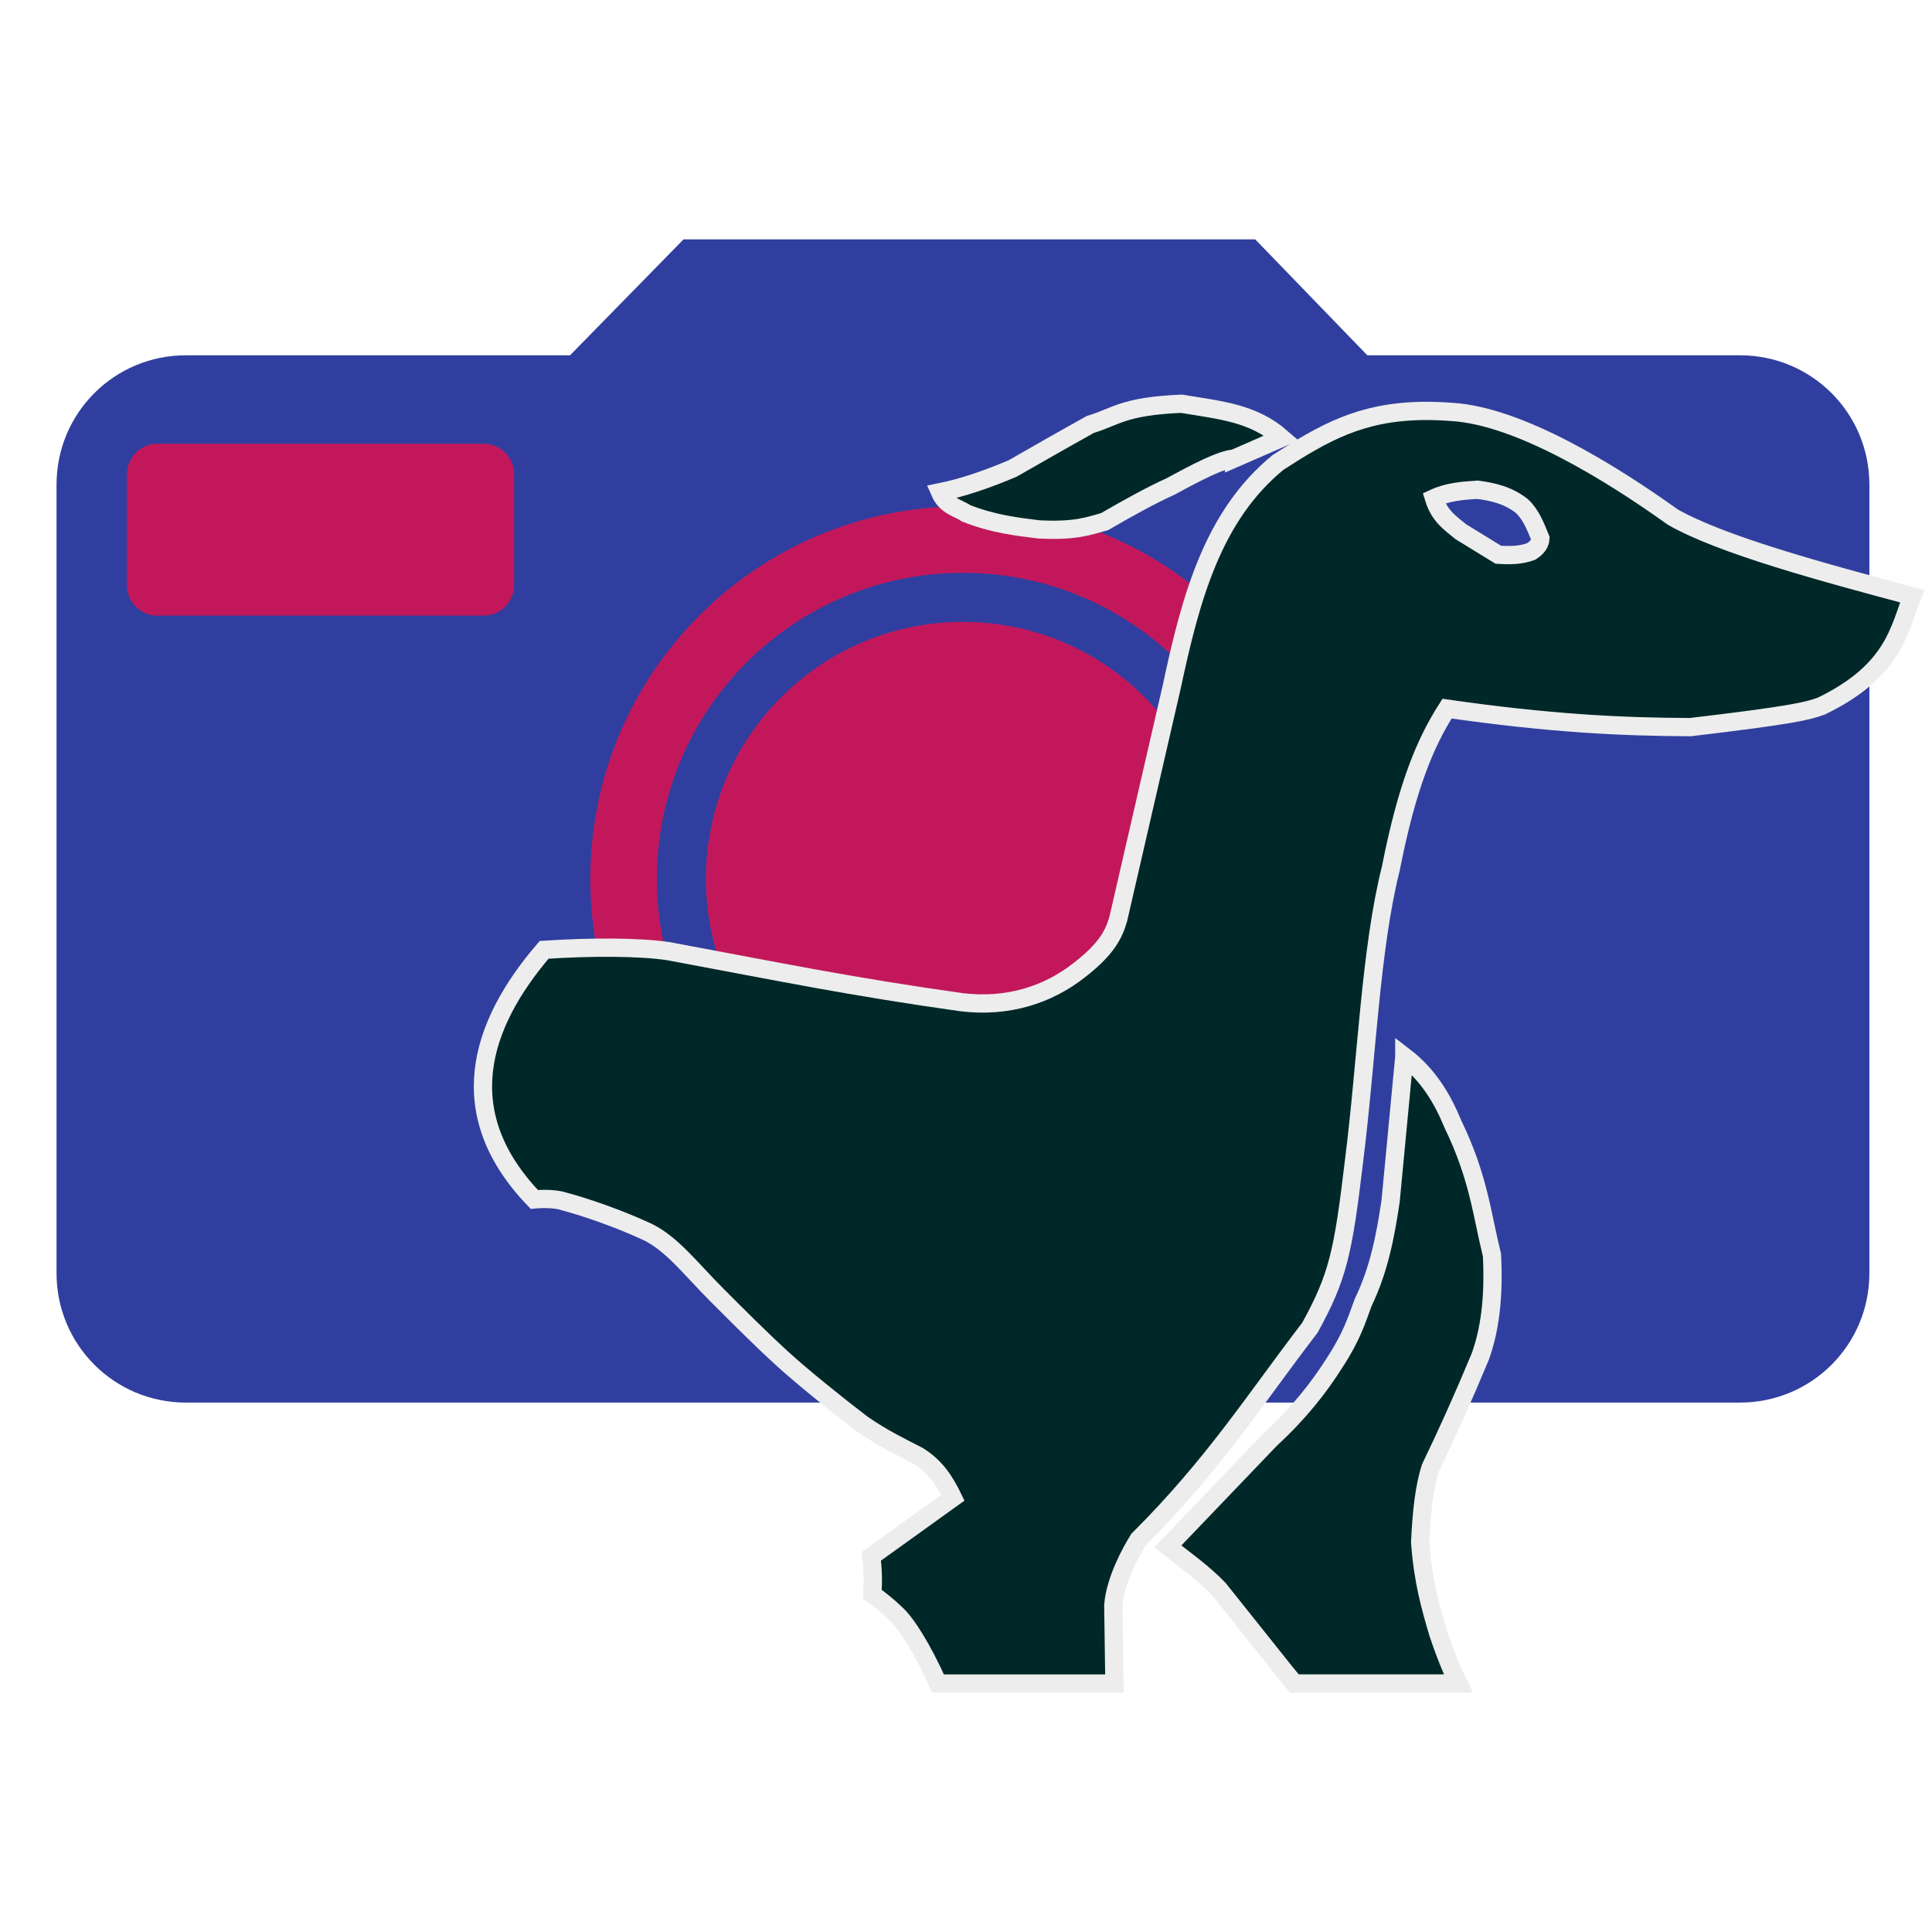
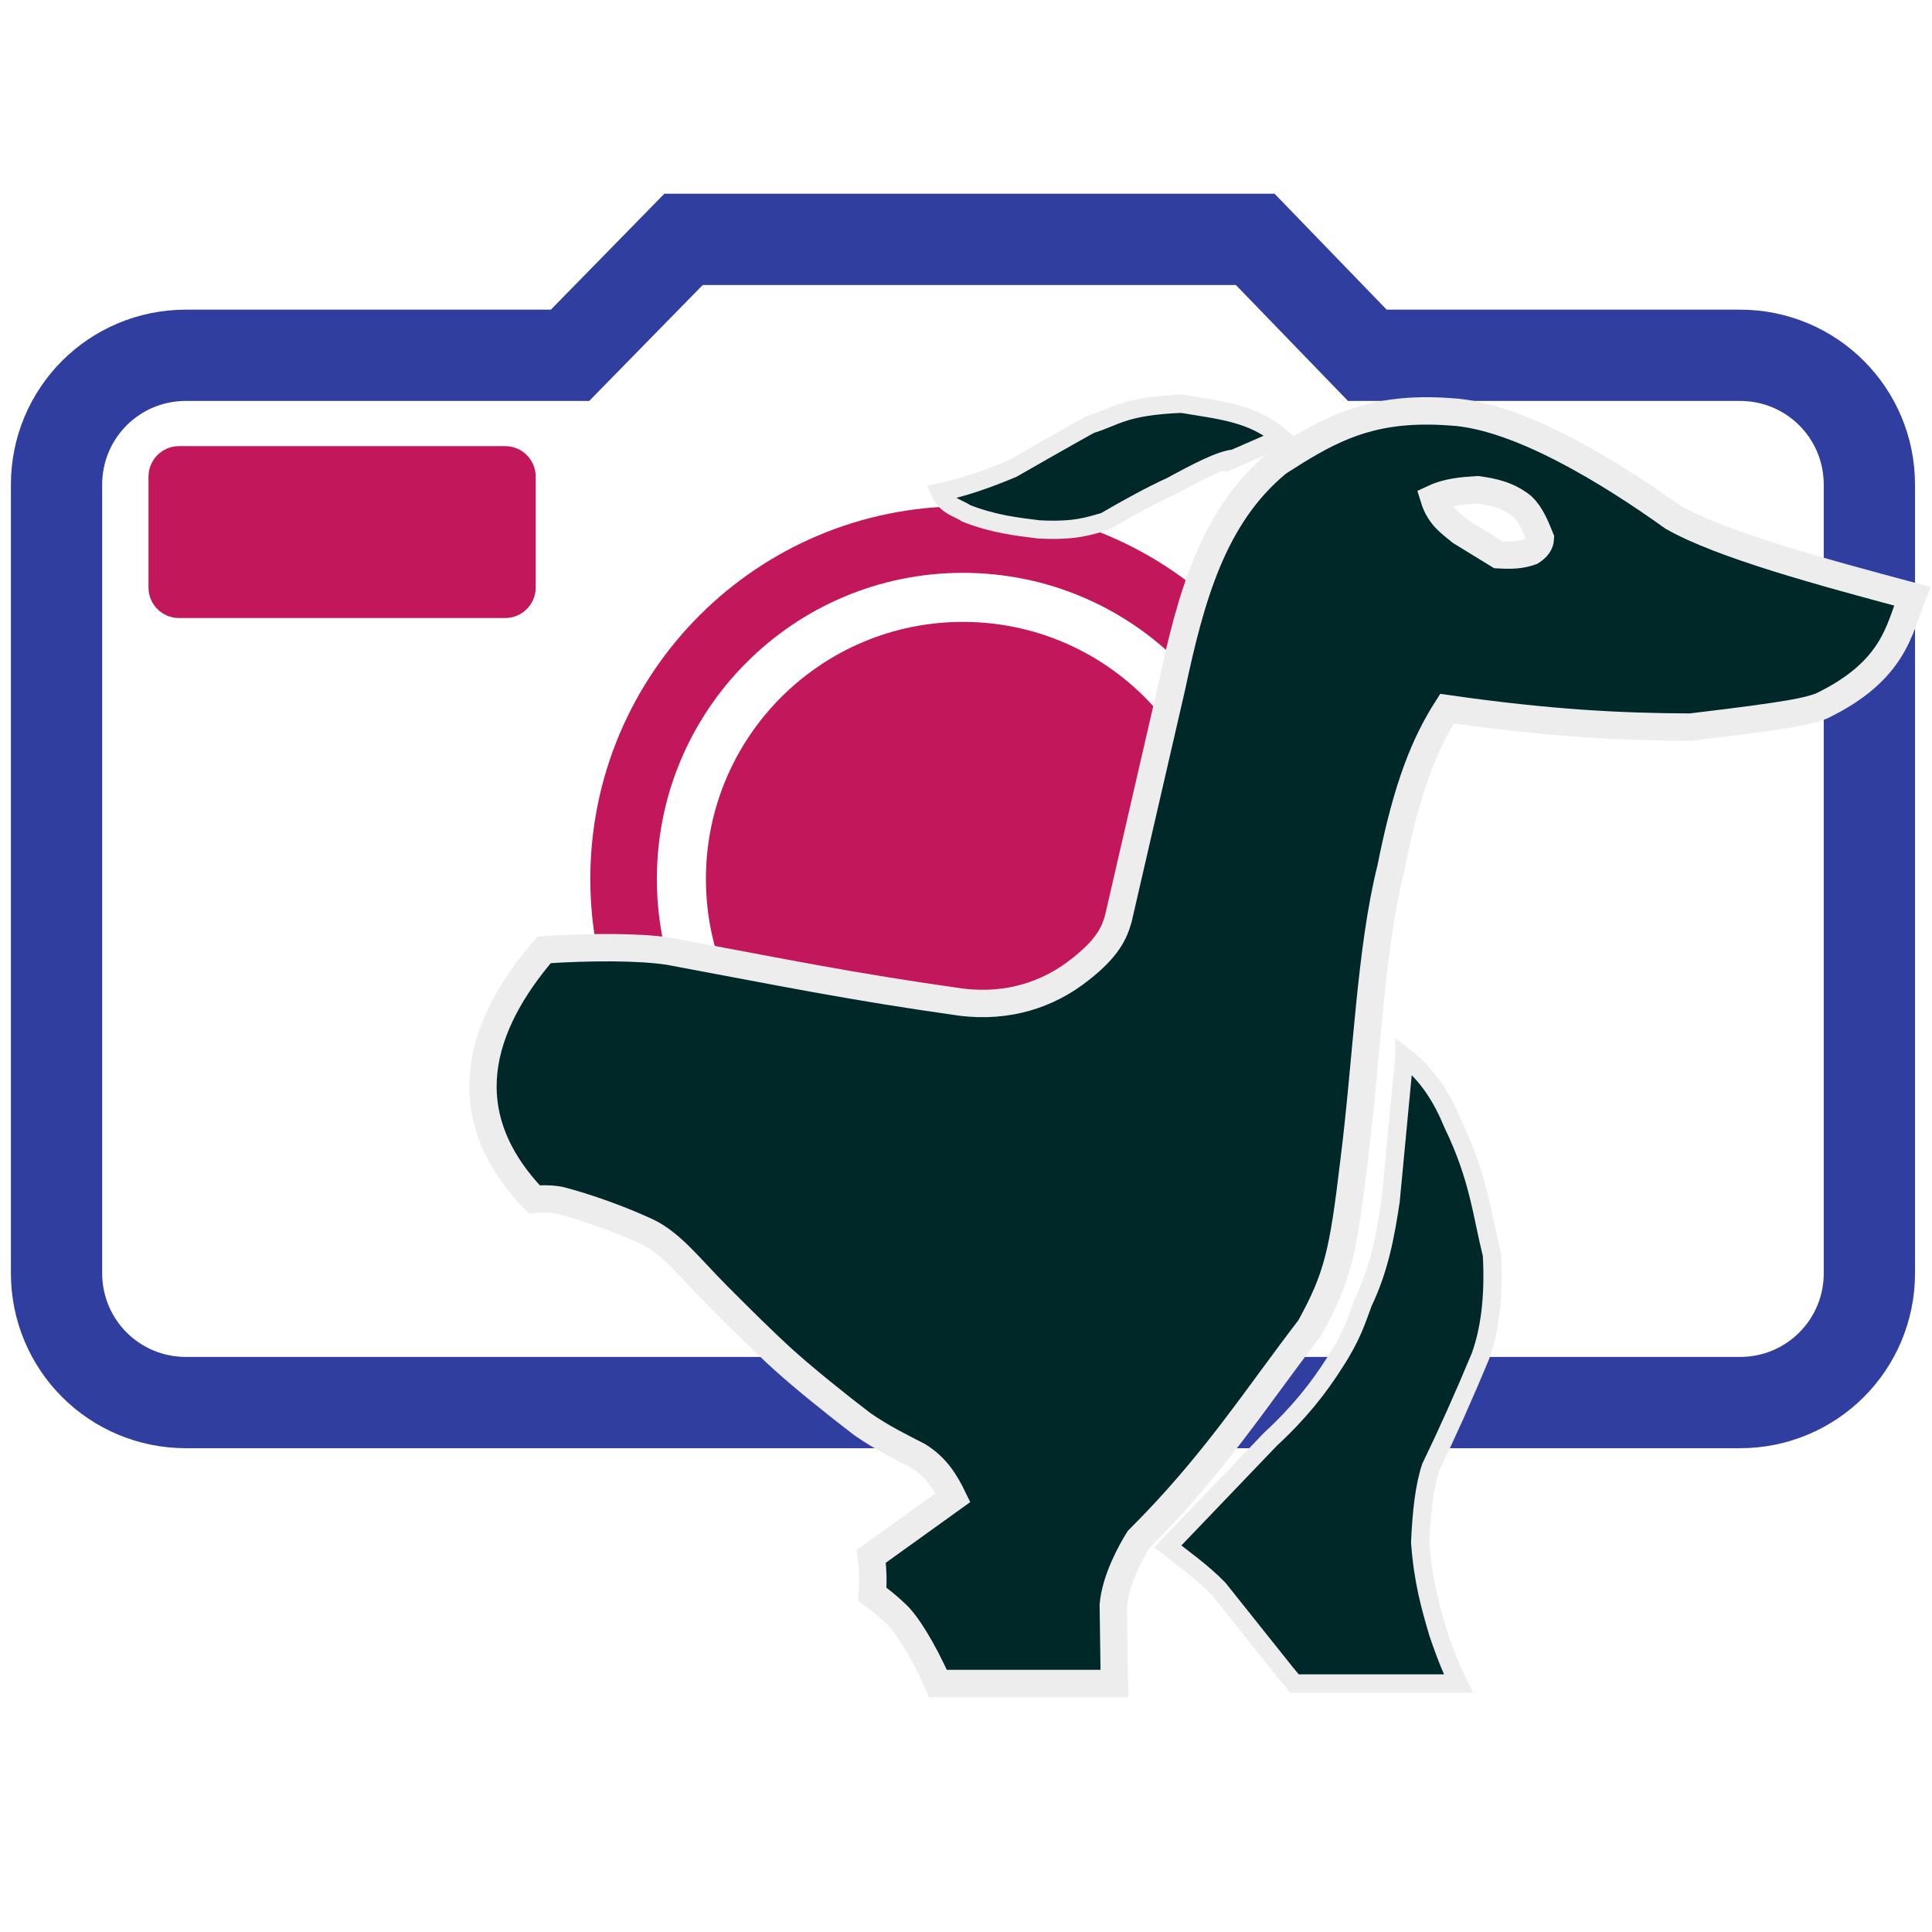
<svg xmlns="http://www.w3.org/2000/svg" width="800" height="800" viewBox="0 0 211.667 211.667" version="1.1" id="svg1" xml:space="preserve">
  <defs id="defs1" />
  <g id="layer1">
-     <path id="rect1" style="fill:#303f9f;stroke-width:0.131;stroke-linecap:square" d="m 20.374,38.925 h 42.079 l 12.434,-12.7 H 137.52 l 12.281,12.7 h 40.826 c 7.856,0 14.18,6.324 14.18,14.18 V 139.484 c 0,7.856 -6.324,14.18 -14.18,14.18 H 20.374 c -7.856,0 -14.18,-6.324 -14.18,-14.18 V 53.105 c 0,-7.856 6.324,-14.18 14.18,-14.18 z" />
-     <rect style="fill:#c2185b;fill-opacity:1;stroke-width:0.082;stroke-linecap:square" id="rect2" width="42.421" height="18.833" x="13.904" y="48.615" ry="3.341" />
+     <path id="rect1" style="fill:none;stroke-width:10;stroke-linecap:square;stroke:#303f9f;stroke-opacity:1;stroke-dasharray:none" d="m 20.374,38.925 h 42.079 l 12.434,-12.7 H 137.52 l 12.281,12.7 h 40.826 c 7.856,0 14.18,6.324 14.18,14.18 V 139.484 c 0,7.856 -6.324,14.18 -14.18,14.18 H 20.374 c -7.856,0 -14.18,-6.324 -14.18,-14.18 V 53.105 c 0,-7.856 6.324,-14.18 14.18,-14.18 z" />
+     <rect style="fill:#c2185b;fill-opacity:1;stroke-width:0.082;stroke-linecap:square" id="rect2" width="42.421" height="18.833" x="16.269" y="48.878" ry="3.341" />
    <circle style="fill:none;fill-opacity:1;stroke:#c2185b;stroke-width:7.291;stroke-linecap:square;stroke-dasharray:none;stroke-opacity:1" id="circle3" cx="105.5" cy="96.295" r="37.18" />
    <circle style="fill:#c2185b;fill-opacity:1;stroke-width:0.108;stroke-linecap:square" id="path3" cx="105.5" cy="96.295" r="28.161" />
    <path style="fill:#002828;fill-opacity:1;stroke:#ededed;stroke-width:2;stroke-linecap:square;stroke-dasharray:none;stroke-opacity:1" d="m 135.209,50.242 5.205,-2.271 c -3.108,-2.711 -6.574,-3.011 -10.977,-3.738 -6.386,0.268 -7.186,1.429 -9.983,2.271 -3.408,1.893 -5.854,3.306 -8.517,4.826 -2.72,1.148 -5.387,2.086 -7.949,2.602 0.679,1.546 2.028,1.724 2.886,2.318 2.962,1.156 5.449,1.442 7.949,1.751 4.033,0.207 5.437,-0.375 7.192,-0.852 2.628,-1.526 5.131,-2.905 7.286,-3.88 2.781,-1.515 5.45,-2.914 6.908,-3.028 z" id="path4" />
-     <path id="path5" style="fill:#002828;fill-opacity:1;stroke:#ededed;stroke-width:2;stroke-linecap:square;stroke-dasharray:none;stroke-opacity:1" d="m 155.942,45.02 c -6.88,0.078 -10.923,2.417 -15.923,5.643 -7.157,5.865 -9.566,14.835 -11.651,24.61 l -5.846,25.378 c -0.449,1.55 -1.125,3.173 -4.181,5.561 -3.489,2.782 -7.919,4.198 -12.987,3.589 -12.309,-1.735 -19.638,-3.268 -32.115,-5.592 -3.262,-0.487 -8.558,-0.482 -13.626,-0.147 -7.117,8.286 -10.141,17.93 -1.074,27.346 1.067,-0.097 2.091,-0.056 2.874,0.111 0.695,0.189 4.715,1.233 9.549,3.458 2.695,1.328 4.689,4.008 7.626,6.949 2.429,2.432 4.884,4.895 7.273,7.063 2.063,1.874 5.881,4.96 8.643,7.06 2.279,1.567 4.148,2.449 6.091,3.457 1.991,1.237 2.973,2.878 3.802,4.581 l -8.94,6.424 c 0.19,1.489 0.21,2.878 0.113,4.159 0.85,0.611 1.708,1.289 2.587,2.135 1.108,1.003 2.866,3.733 4.611,7.638 h 19.325 c -0.044,-2.919 -0.081,-5.784 -0.121,-8.603 0.233,-2.733 1.895,-5.78 2.767,-7.176 8.257,-8.225 12.752,-15.356 18.776,-23.209 3.039,-5.536 3.624,-8.087 4.837,-18.313 1.388,-11.022 1.802,-23.187 4.025,-31.998 1.798,-9.122 3.784,-13.785 6.158,-17.507 11.112,1.594 19.009,2.005 26.678,2.024 11.185,-1.328 12.781,-1.744 14.33,-2.305 8.007,-3.869 8.518,-8.417 9.959,-12.033 -9.978,-2.671 -20.839,-5.609 -26.228,-8.669 -6.715,-4.81 -16.795,-11.072 -24.201,-11.524 -1.11,-0.085 -2.151,-0.121 -3.134,-0.11 z m 5.911,8.634 c 1.69,0.222 3.358,0.581 4.895,1.799 0.981,0.918 1.488,2.232 2.016,3.527 -0.019,0.559 -0.368,1.035 -1.008,1.439 -0.742,0.254 -1.562,0.486 -3.599,0.36 l -4.103,-2.519 c -1.128,-0.935 -2.344,-1.695 -2.951,-3.671 1.533,-0.713 3.141,-0.829 4.75,-0.935 z" />
+     <g id="g6" style="stroke-width:3;stroke-dasharray:none">
+       <path id="path5" style="fill:#002828;fill-opacity:1;stroke:#ededed;stroke-width:3;stroke-linecap:square;stroke-dasharray:none;stroke-opacity:1" d="m 155.942,45.02 c -6.88,0.078 -10.923,2.417 -15.923,5.643 -7.157,5.865 -9.566,14.835 -11.651,24.61 l -5.846,25.378 c -0.449,1.55 -1.125,3.173 -4.181,5.561 -3.489,2.782 -7.919,4.198 -12.987,3.589 -12.309,-1.735 -19.638,-3.268 -32.115,-5.592 -3.262,-0.487 -8.558,-0.482 -13.626,-0.147 -7.117,8.286 -10.141,17.93 -1.074,27.346 1.067,-0.097 2.091,-0.056 2.874,0.111 0.695,0.189 4.715,1.233 9.549,3.458 2.695,1.328 4.689,4.008 7.626,6.949 2.429,2.432 4.884,4.895 7.273,7.063 2.063,1.874 5.881,4.96 8.643,7.06 2.279,1.567 4.148,2.449 6.091,3.457 1.991,1.237 2.973,2.878 3.802,4.581 l -8.94,6.424 c 0.19,1.489 0.21,2.878 0.113,4.159 0.85,0.611 1.708,1.289 2.587,2.135 1.108,1.003 2.866,3.733 4.611,7.638 h 19.325 c -0.044,-2.919 -0.081,-5.784 -0.121,-8.603 0.233,-2.733 1.895,-5.78 2.767,-7.176 8.257,-8.225 12.752,-15.356 18.776,-23.209 3.039,-5.536 3.624,-8.087 4.837,-18.313 1.388,-11.022 1.802,-23.187 4.025,-31.998 1.798,-9.122 3.784,-13.785 6.158,-17.507 11.112,1.594 19.009,2.005 26.678,2.024 11.185,-1.328 12.781,-1.744 14.33,-2.305 8.007,-3.869 8.518,-8.417 9.959,-12.033 -9.978,-2.671 -20.839,-5.609 -26.228,-8.669 -6.715,-4.81 -16.795,-11.072 -24.201,-11.524 -1.11,-0.085 -2.151,-0.121 -3.134,-0.11 z m 5.911,8.634 c 1.69,0.222 3.358,0.581 4.895,1.799 0.981,0.918 1.488,2.232 2.016,3.527 -0.019,0.559 -0.368,1.035 -1.008,1.439 -0.742,0.254 -1.562,0.486 -3.599,0.36 l -4.103,-2.519 c -1.128,-0.935 -2.344,-1.695 -2.951,-3.671 1.533,-0.713 3.141,-0.829 4.75,-0.935 z" />
+     </g>
    <path id="path7" style="fill:#002828;fill-opacity:1;stroke:#ededed;stroke-width:2;stroke-linecap:square;stroke-dasharray:none;stroke-opacity:1" d="m 153.856,115.75 -1.504,15.848 c -0.557,3.702 -1.227,7.403 -3.008,11.105 -0.718,1.929 -1.217,3.675 -3.123,6.593 -1.708,2.699 -3.86,5.461 -7.013,8.366 l -11.263,11.761 c 1.851,1.478 3.701,2.742 5.552,4.627 2.413,3.03 4.826,6.06 7.287,9.138 0.349,0.42 0.695,0.837 1.037,1.254 h 17.96 c -0.618,-1.254 -1.288,-2.755 -2.224,-5.534 -0.83,-2.828 -1.658,-5.66 -1.966,-9.948 0.15,-3.224 0.45,-6.103 1.157,-8.213 1.812,-3.748 3.625,-7.776 5.437,-12.146 0.99,-2.759 1.523,-6.278 1.272,-11.105 -1.13,-4.55 -1.44,-8.464 -4.28,-14.344 -1.162,-2.818 -2.717,-5.41 -5.321,-7.403 z" />
  </g>
</svg>
